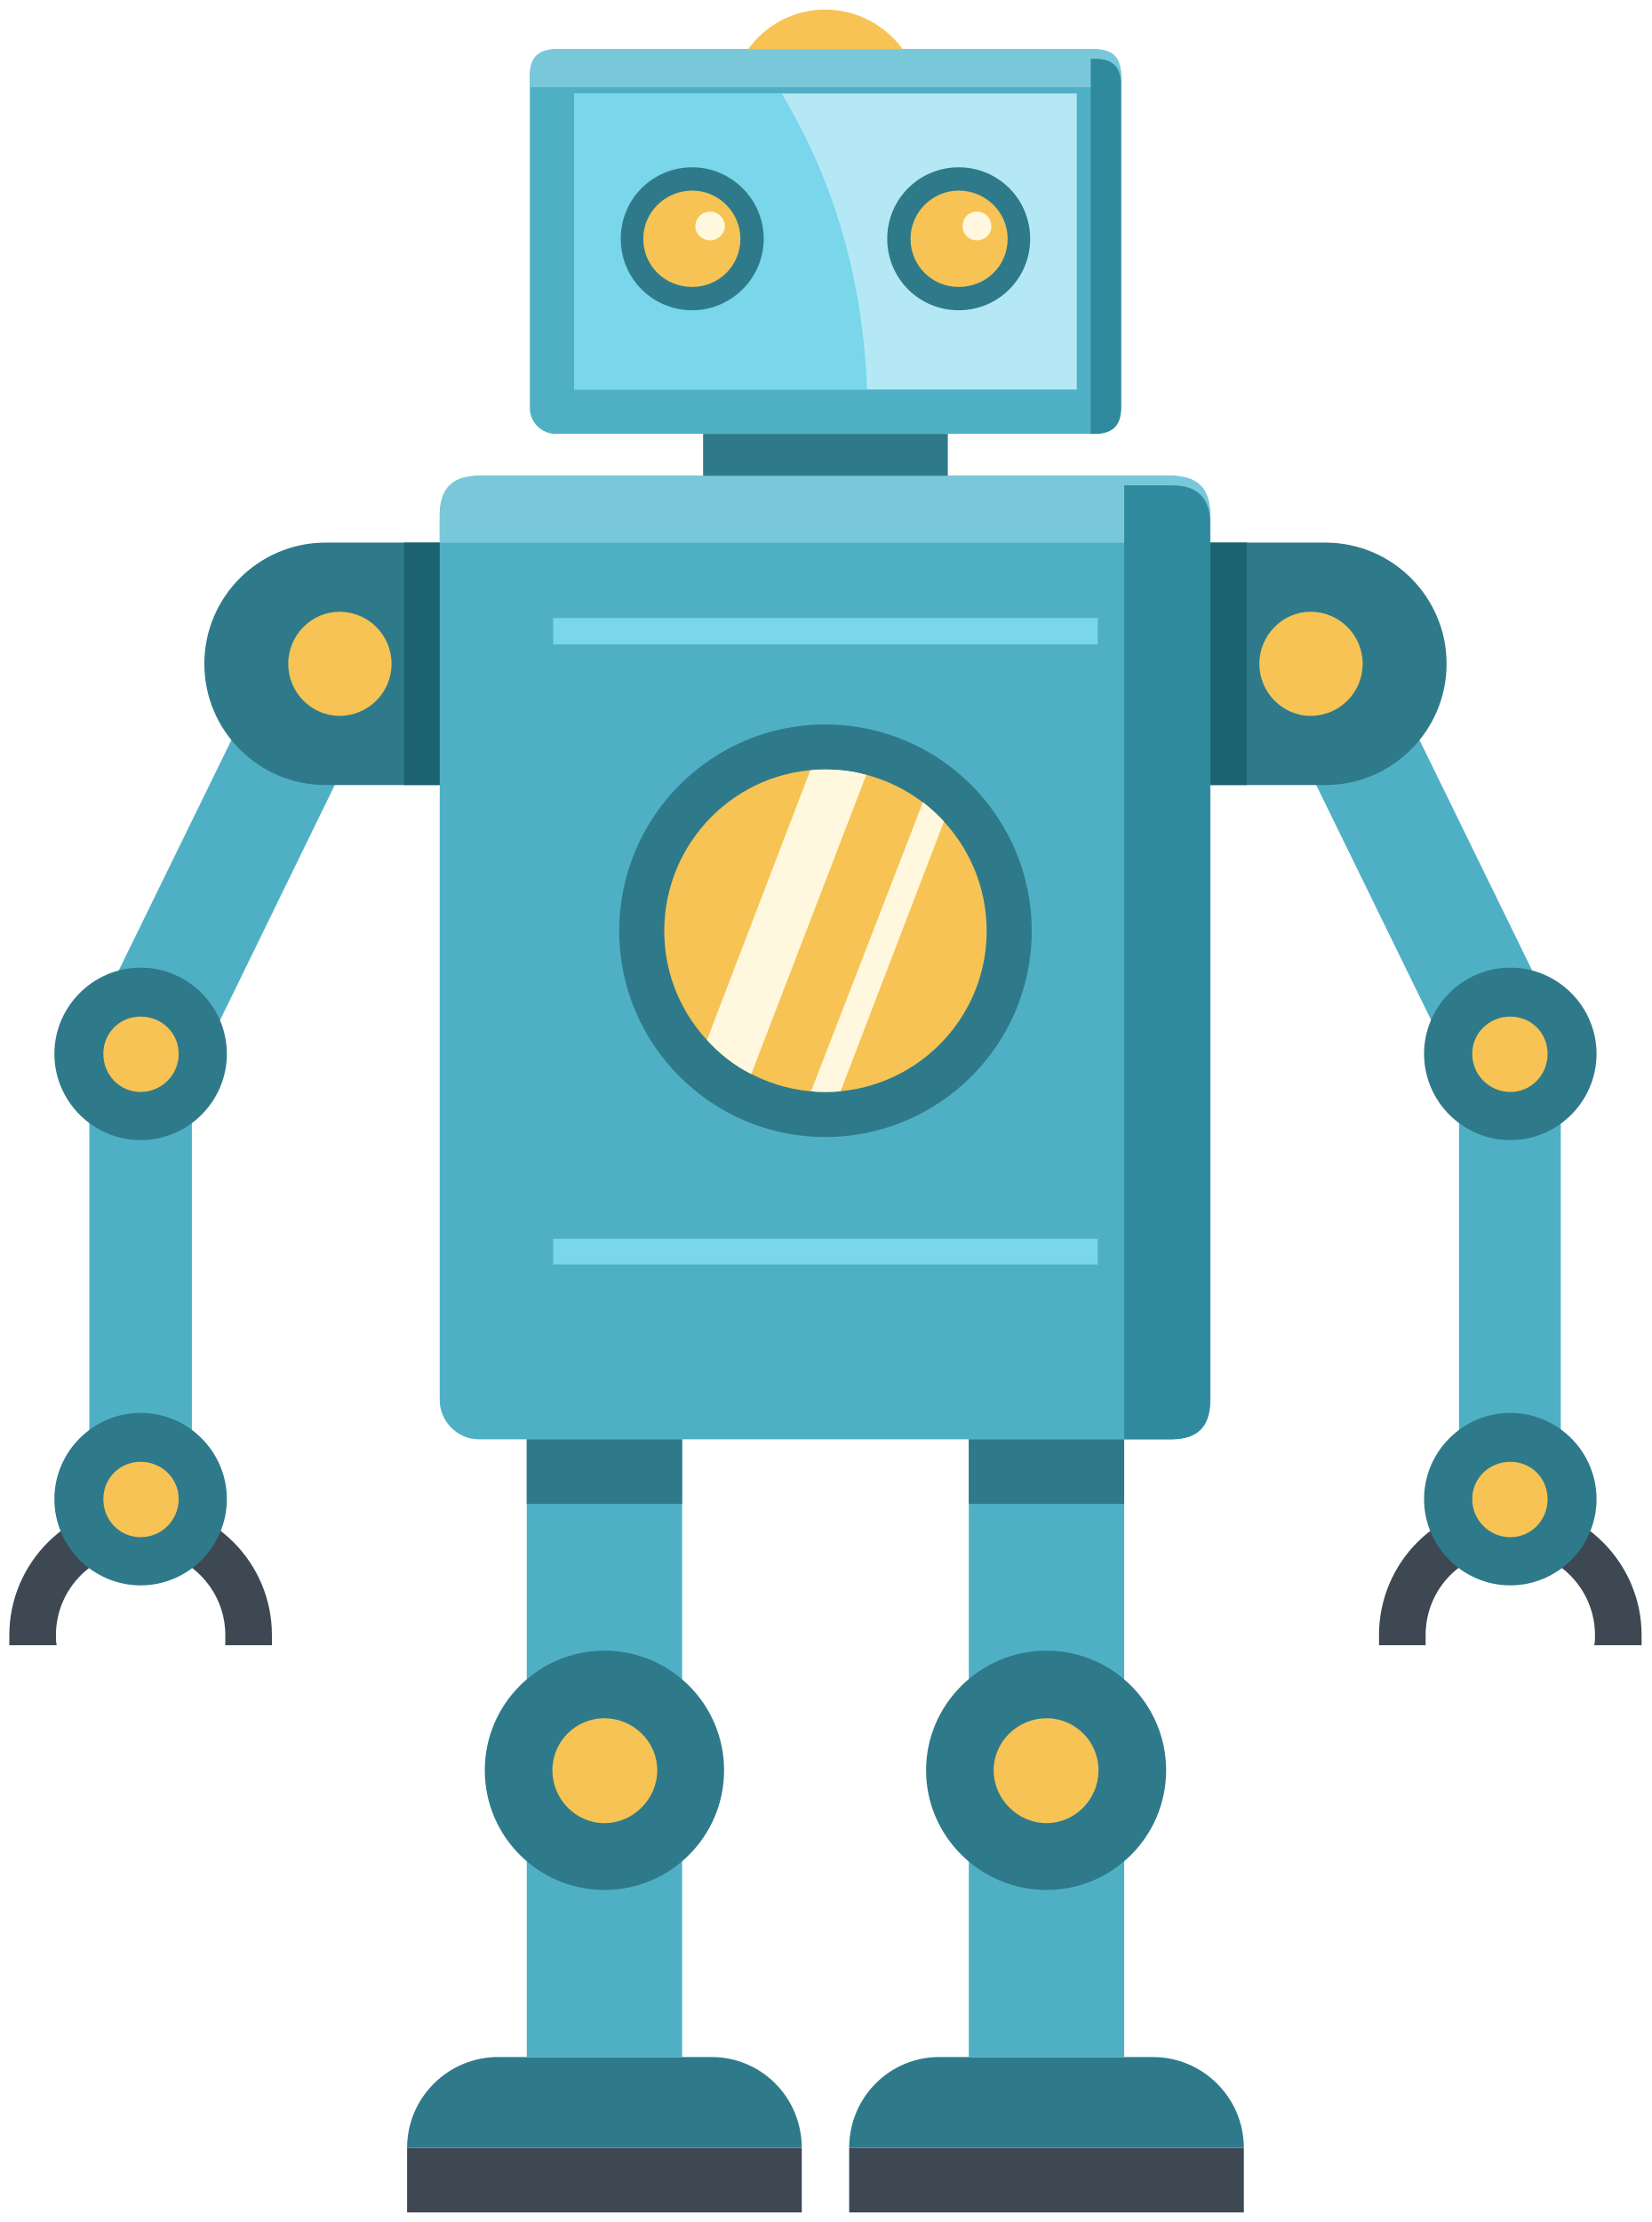
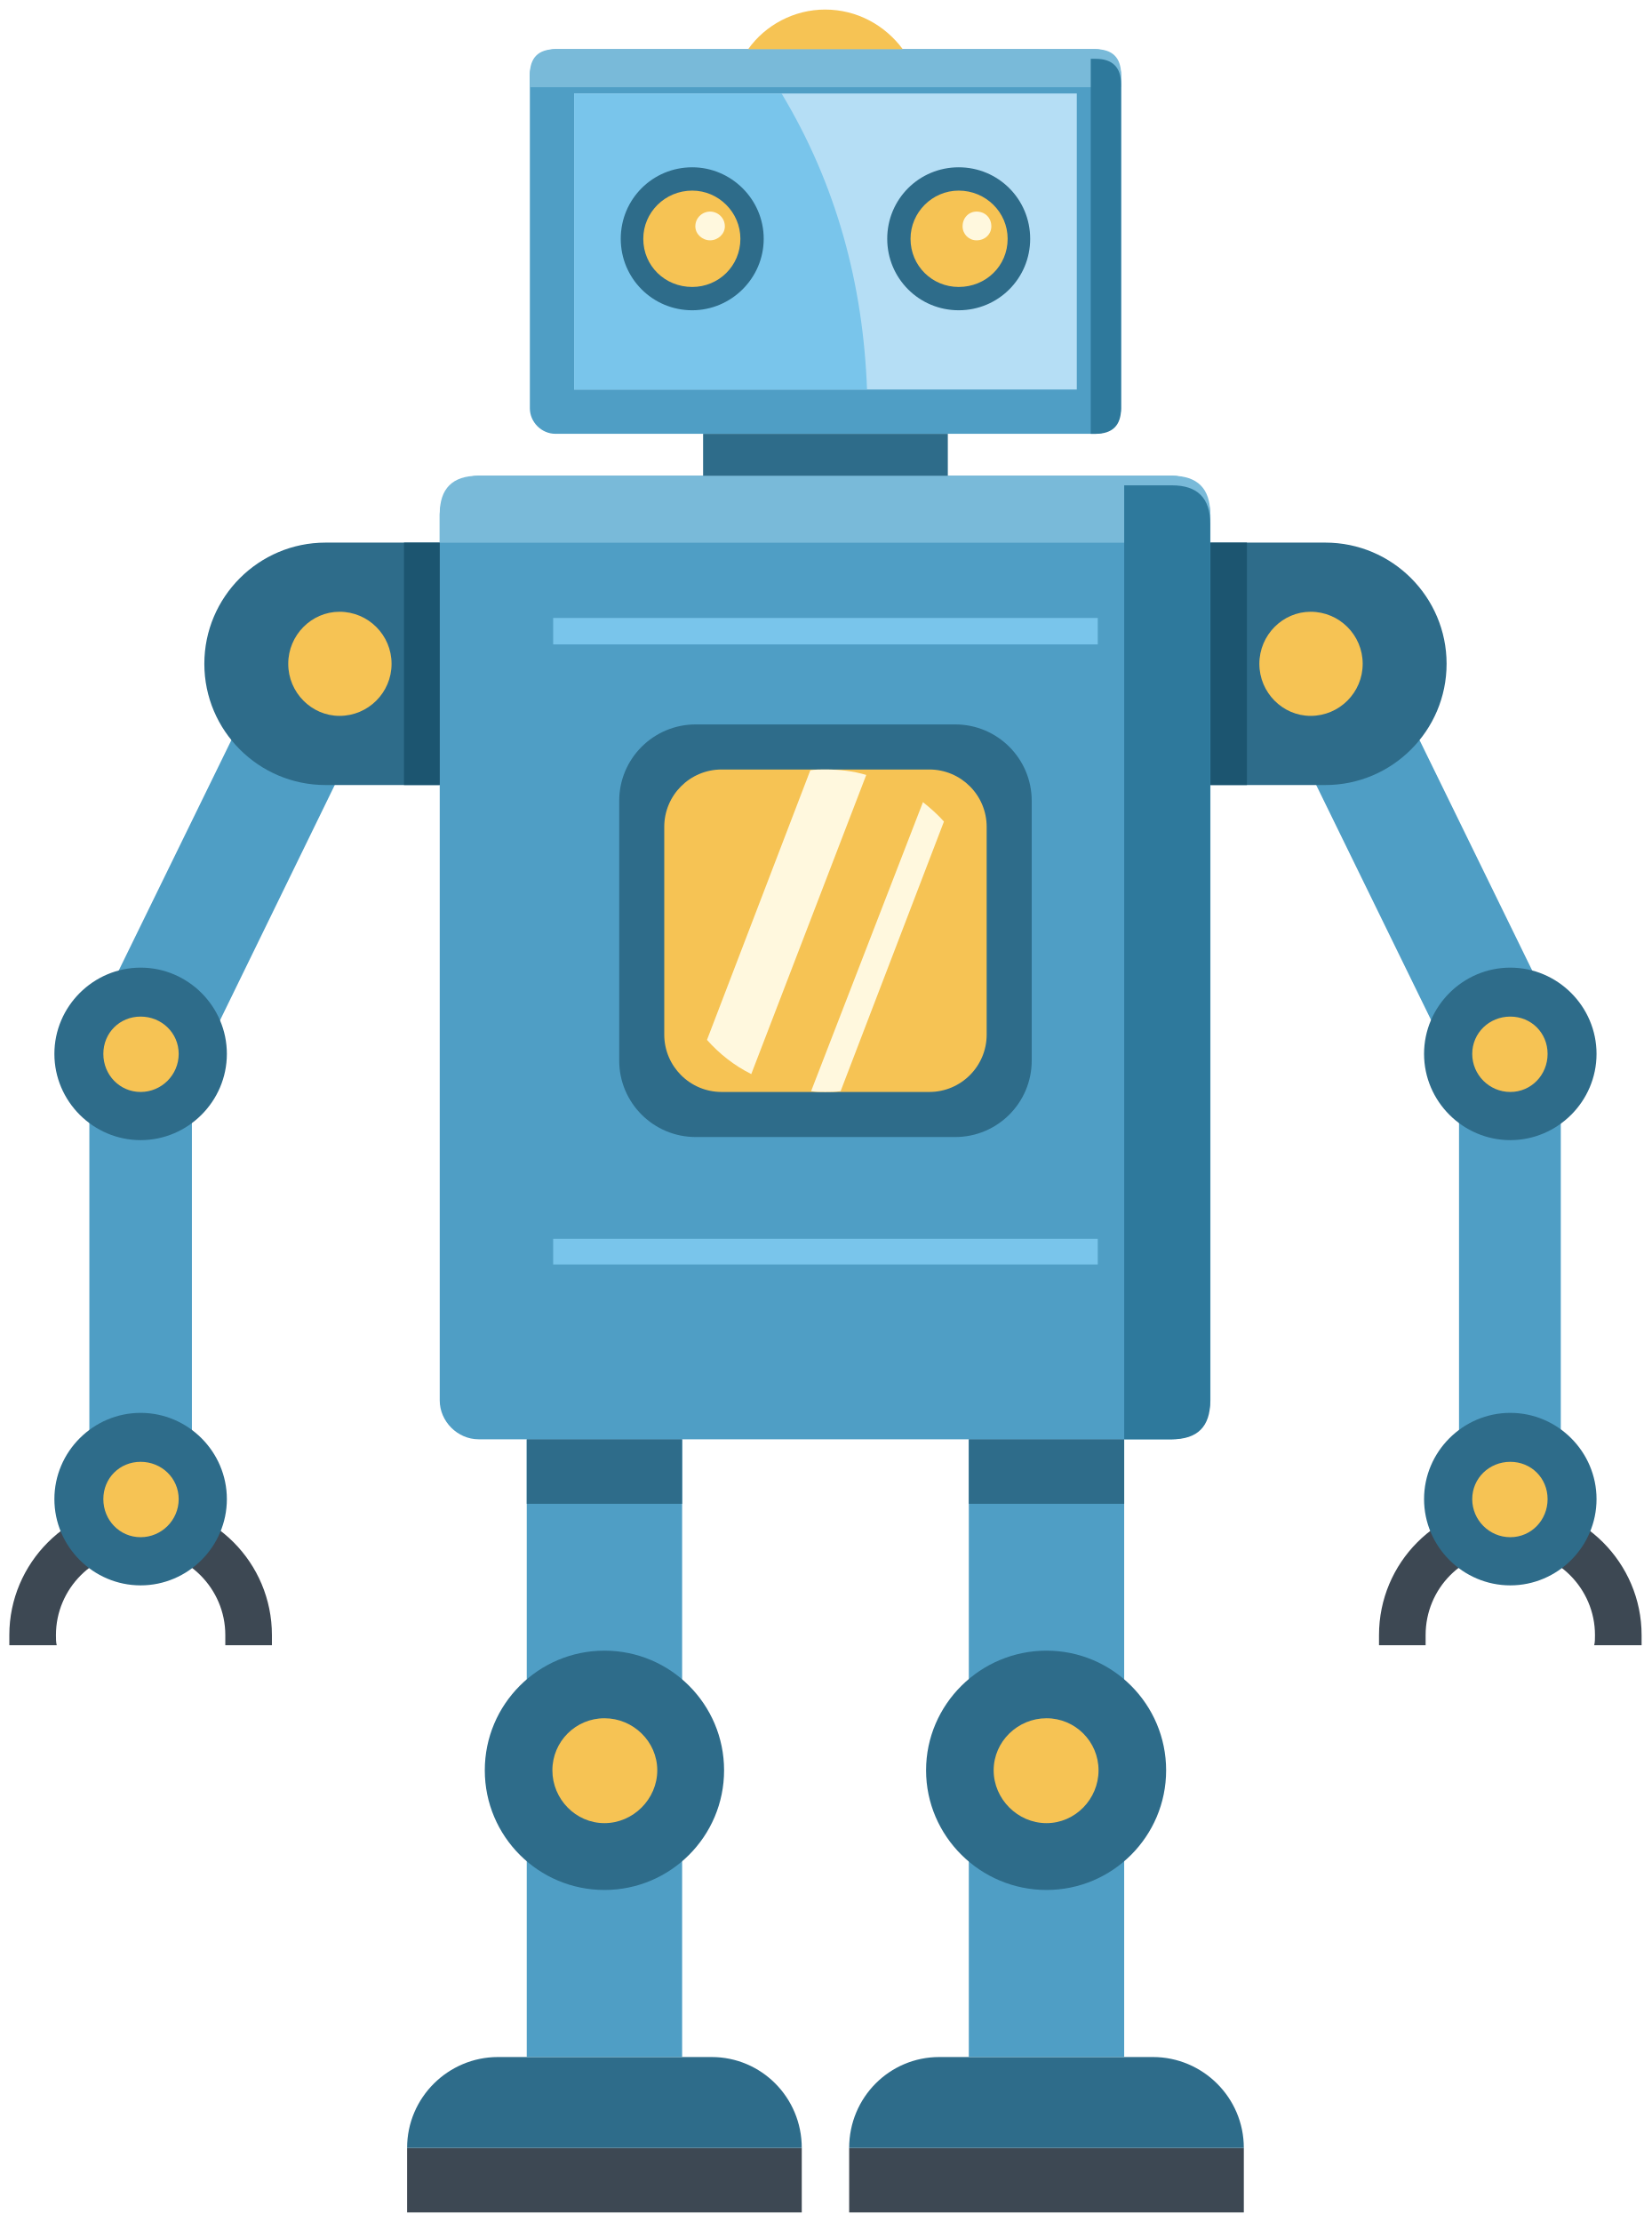
<svg xmlns="http://www.w3.org/2000/svg" width="345.5" height="464.8" viewBox="83.3 23.6 345.5 464.8" class="r02" data-idle="sway tilt dial blink sway tilt" data-work="dial dial reach reach sway tilt">
  <style>.r02[data-act=dial] .dial{animation:r02-spin 1.8s ease-in-out}
.r02[data-act=dial] .head{animation:r02-nod 1.8s ease-in-out}
.r02[data-act=dial] .eyes{animation:r02-down 1.8s ease-in-out}
.r02[data-act=dial] .armL{animation:r02-in-l 1.8s ease-in-out}
.r02[data-act=dial] .armR{animation:r02-in-r 1.8s ease-in-out}
.r02[data-act=sway] .torso{animation:r02-rock 1.8s ease-in-out}
.r02[data-act=sway] .armL,.r02[data-act=sway] .armR{animation:r02-counter 1.8s ease-in-out}
.r02[data-act=tilt] .head{animation:r02-tilt 1.6s ease-in-out}
.r02[data-act=tilt] .eyes{animation:r02-glance 1.6s ease-in-out}
.r02[data-act=tilt] .torso{animation:r02-lean 1.6s ease-in-out}
.r02[data-act=reach] .armR{animation:r02-reach 1.6s ease-in-out}
.r02[data-act=reach] .foreR{animation:r02-bend 1.6s ease-in-out}
.r02[data-act=reach] .pinL{animation:r02-pin-l 1.6s ease-in-out}
.r02[data-act=reach] .pinR{animation:r02-pin-r 1.6s ease-in-out}
.r02[data-act=blink] .eyes{animation:r02-blink .35s ease-in-out}
@keyframes r02-spin{0%,20%{transform:rotate(0)}80%,100%{transform:rotate(360deg)}}
@keyframes r02-nod{0%,100%{transform:none}20%,72%{transform:translateY(4px)}}
@keyframes r02-down{0%,100%{transform:none}15%,75%{transform:translateY(4px)}}
@keyframes r02-in-l{0%,100%{transform:none}25%,68%{transform:rotate(-10deg)}86%{transform:rotate(2deg)}}
@keyframes r02-in-r{0%,100%{transform:none}25%,68%{transform:rotate(10deg)}86%{transform:rotate(-2deg)}}
@keyframes r02-rock{0%,100%{transform:none}25%{transform:rotate(2deg)}55%{transform:rotate(-1.3deg)}80%{transform:rotate(.5deg)}}
@keyframes r02-counter{0%,100%{transform:none}30%{transform:rotate(-3.5deg)}60%{transform:rotate(2.5deg)}84%{transform:rotate(-.8deg)}}
@keyframes r02-tilt{0%{transform:translate(0px) rotate(0deg) translate(0px)}25%{transform:translate(0px) rotate(7.5deg) translate(0px)}55%{transform:translate(0px) rotate(6.5deg) translate(0px)}75%{transform:translate(0px) rotate(0deg) translate(0px)}76%{transform:translate(51.2px) rotate(0deg) translate(-51.2px)}88%{transform:translate(51.2px) rotate(-1.5deg) translate(-51.2px)}100%{transform:translate(51.2px) rotate(0deg) translate(-51.2px)}}
@keyframes r02-lean{0%,100%{transform:none}25%,55%{transform:rotate(1deg)}78%{transform:rotate(0)}88%{transform:rotate(-.3deg)}}
@keyframes r02-glance{0%,100%{transform:none}20%,70%{transform:translateX(4px)}}
@keyframes r02-reach{0%,100%{transform:none}30%,60%{transform:rotate(8deg)}84%{transform:rotate(-1.5deg)}}
@keyframes r02-bend{0%,100%{transform:none}35%,60%{transform:rotate(14deg)}}
@keyframes r02-pin-l{0%,25%,72%,100%{transform:none}42%,58%{transform:rotate(-20deg)}}
@keyframes r02-pin-r{0%,25%,72%,100%{transform:none}42%,58%{transform:rotate(20deg)}}
@keyframes r02-blink{0%,100%{transform:none}50%{transform:scaleY(.1)}}</style>
  <g clip-rule="evenodd" fill-rule="evenodd">
    <g class="torso" style="transform-origin:256px 331.4px">
      <g class="armL" style="transform-origin:154.332px 162.458px">
        <path d="m112.721 338.163c15.279 0 27.469 12.353 27.469 27.469v2.113h-9.752c0-.65 0-1.3 0-2.113 0-9.752-7.965-17.717-17.717-17.717-9.753 0-17.717 7.965-17.717 17.717 0 .813 0 1.463.162 2.113h-9.915c0-.65 0-1.3 0-2.113.001-15.115 12.354-27.469 27.47-27.469z" fill="#3d4853" />
-         <path d="m101.994 244.866h12.19l-12.028-6.014 32.345-66.154 21.131 10.403-32.183 65.991v88.096h-21.455z" fill="#4fb0c5" />
+         <path d="m101.994 244.866h12.19l-12.028-6.014 32.345-66.154 21.131 10.403-32.183 65.991v88.096h-21.455z" fill="#4f9ec5" />
      </g>
-       <path d="m183.426 123.124h145.148c4.389 0 7.965 3.738 7.965 8.127v185.295c0 4.389-3.576 8.127-7.965 8.127h-145.148c-4.389 0-8.127-3.738-8.127-8.127v-185.296c0-4.388 3.738-8.126 8.127-8.126z" fill="#4fb0c5" />
-       <path d="M183.3 123.124h145.2q8 0 8 8v6H175.3v-6q0-8 8-8Z" fill="#79c8d9" />
-       <path d="M318.5 125.124h10q8 0 8 8v183.55q0 8-8 8h-10Z" fill="#2e8a9c" />
-       <path d="m255.919 175.136c23.893 0 43.235 19.342 43.235 43.235 0 23.731-19.342 43.073-43.235 43.073-23.731 0-43.073-19.342-43.073-43.073-.001-23.893 19.342-43.235 43.073-43.235z" fill="#2e7a8a" />
-       <path d="m255.919 184.564c18.692 0 33.808 15.116 33.808 33.808 0 18.53-15.116 33.646-33.808 33.646-18.53 0-33.646-15.116-33.646-33.646 0-18.692 15.116-33.808 33.646-33.808z" fill="#f6c354" />
+       <path d="m183.426 123.124h145.148c4.389 0 7.965 3.738 7.965 8.127v185.295c0 4.389-3.576 8.127-7.965 8.127h-145.148c-4.389 0-8.127-3.738-8.127-8.127v-185.296c0-4.388 3.738-8.126 8.127-8.126z" fill="#4f9ec5" />
+       <path d="M183.3 123.124h145.2q8 0 8 8v6H175.3v-6q0-8 8-8Z" fill="#79bad9" />
+       <path d="M318.5 125.124h10q8 0 8 8v183.55q0 8-8 8h-10Z" fill="#2e799c" />
+       <path d="M228.846 175.136h54.308a16 16 0 0 1 16 16v54.308a16 16 0 0 1 -16 16h-54.308a16 16 0 0 1 -16 -16v-54.308a16 16 0 0 1 16 -16z" fill="#2e6c8a" />
+       <path d="M234.273 184.564h43.454a12 12 0 0 1 12 12v43.454a12 12 0 0 1 -12 12h-43.454a12 12 0 0 1 -12 -12v-43.454a12 12 0 0 1 12 -12z" fill="#f6c354" />
      <g class="dial" style="transform-origin:256px 218.3px">
        <path d="m255.919 184.564c3.088 0 5.851.325 8.615 1.137l-24.056 62.578c-3.576-1.788-6.664-4.226-9.264-7.152l21.618-56.401c.974-.162 2.111-.162 3.087-.162zm20.48 6.826c1.626 1.301 3.088 2.601 4.389 4.064l-21.618 56.401c-1.138.163-2.113.163-3.251.163-.975 0-1.95 0-2.926-.163z" fill="#fff8de" />
      </g>
-       <path d="m175.299 137.102h-23.893c-13.978 0-25.356 11.378-25.356 25.356 0 13.978 11.378 25.356 25.356 25.356h23.893z" fill="#2e7a8a" />
-       <path d="m167.822 137.102h7.477v50.713h-7.477z" fill="#1c6270" />
+       <path d="m175.299 137.102h-23.893c-13.978 0-25.356 11.378-25.356 25.356 0 13.978 11.378 25.356 25.356 25.356h23.893z" fill="#2e6c8a" />
+       <path d="m167.822 137.102h7.477v50.713h-7.477z" fill="#1c5570" />
      <path d="m154.332 151.568c6.014 0 10.89 4.876 10.89 10.89s-4.876 10.89-10.89 10.89c-5.852 0-10.728-4.876-10.728-10.89s4.876-10.89 10.728-10.89z" fill="#f6c354" />
      <g class="armL" style="transform-origin:154.332px 162.458px">
-         <path d="m112.721 226.011c9.915 0 18.042 8.127 18.042 18.042s-8.127 18.042-18.042 18.042-18.042-8.127-18.042-18.042 8.127-18.042 18.042-18.042z" fill="#2e7a8a" />
+         <path d="m112.721 226.011c9.915 0 18.042 8.127 18.042 18.042s-8.127 18.042-18.042 18.042-18.042-8.127-18.042-18.042 8.127-18.042 18.042-18.042z" fill="#2e6c8a" />
        <path d="m112.721 236.251c4.389 0 7.964 3.413 7.964 7.802s-3.576 7.965-7.964 7.965-7.802-3.576-7.802-7.965 3.414-7.802 7.802-7.802z" fill="#f6c354" />
-         <path d="m112.721 319.146c9.915 0 18.042 8.127 18.042 18.042s-8.127 18.042-18.042 18.042-18.042-8.127-18.042-18.042 8.127-18.042 18.042-18.042z" fill="#2e7a8a" />
+         <path d="m112.721 319.146c9.915 0 18.042 8.127 18.042 18.042s-8.127 18.042-18.042 18.042-18.042-8.127-18.042-18.042 8.127-18.042 18.042-18.042z" fill="#2e6c8a" />
        <path d="m112.721 329.386c4.389 0 7.964 3.414 7.964 7.802 0 4.389-3.576 7.964-7.964 7.964s-7.802-3.576-7.802-7.964 3.414-7.802 7.802-7.802z" fill="#f6c354" />
      </g>
      <g class="armR" style="transform-origin:357.506px 162.458px">
        <g class="foreR" style="transform-origin:399.279px 244.053px">
          <g class="pinL" style="transform-origin:399.279px 337.188px">
            <path d="M399.279 338.163c-15.279 0-27.469 12.353-27.469 27.469v2.113h9.752c0-.65 0-1.3 0-2.113 0-9.752 7.802-17.717 17.717-17.717z" fill="#3d4853" />
          </g>
          <g class="pinR" style="transform-origin:399.279px 337.188px">
            <path d="M399.279 338.163V347.915c9.753 0 17.717 7.965 17.717 17.717 0 .813 0 1.463-.162 2.113h9.915c0-.65 0-1.3 0-2.113-.001-15.115-12.354-27.469-27.47-27.469z" fill="#3d4853" />
          </g>
-           <path d="m388.551 244.866h21.293v92.323h-21.293z" fill="#4fb0c5" />
+           <path d="m388.551 244.866h21.293v92.323h-21.293z" fill="#4f9ec5" />
        </g>
-         <path d="m377.499 172.698-21.131 10.403 32.345 66.153 21.131-10.402z" fill="#4fb0c5" />
+         <path d="m377.499 172.698-21.131 10.403 32.345 66.153 21.131-10.402z" fill="#4f9ec5" />
      </g>
-       <path d="m336.539 137.102h24.056c13.978 0 25.356 11.378 25.356 25.356 0 13.978-11.378 25.356-25.356 25.356h-24.056z" fill="#2e7a8a" />
-       <path d="m336.539 137.102h7.639v50.713h-7.639z" fill="#1c6270" />
+       <path d="m336.539 137.102h24.056c13.978 0 25.356 11.378 25.356 25.356 0 13.978-11.378 25.356-25.356 25.356h-24.056z" fill="#2e6c8a" />
+       <path d="m336.539 137.102h7.639v50.713h-7.639z" fill="#1c5570" />
      <path d="m357.506 151.568c-5.851 0-10.728 4.876-10.728 10.89s4.876 10.89 10.728 10.89c6.014 0 10.89-4.876 10.89-10.89s-4.876-10.89-10.89-10.89z" fill="#f6c354" />
      <g class="armR" style="transform-origin:357.506px 162.458px">
-         <path d="m399.279 226.011c-9.915 0-18.042 8.127-18.042 18.042s8.127 18.042 18.042 18.042 18.042-8.127 18.042-18.042-8.127-18.042-18.042-18.042z" fill="#2e7a8a" />
+         <path d="m399.279 226.011c-9.915 0-18.042 8.127-18.042 18.042s8.127 18.042 18.042 18.042 18.042-8.127 18.042-18.042-8.127-18.042-18.042-18.042z" fill="#2e6c8a" />
        <path d="m399.279 236.251c-4.389 0-7.964 3.413-7.964 7.802s3.576 7.965 7.964 7.965c4.389 0 7.802-3.576 7.802-7.965s-3.414-7.802-7.802-7.802z" fill="#f6c354" />
        <g class="foreR" style="transform-origin:399.279px 244.053px">
-           <path d="m399.279 319.146c-9.915 0-18.042 8.127-18.042 18.042s8.127 18.042 18.042 18.042 18.042-8.127 18.042-18.042-8.127-18.042-18.042-18.042z" fill="#2e7a8a" />
+           <path d="m399.279 319.146c-9.915 0-18.042 8.127-18.042 18.042s8.127 18.042 18.042 18.042 18.042-8.127 18.042-18.042-8.127-18.042-18.042-18.042z" fill="#2e6c8a" />
          <path d="m399.279 329.386c-4.389 0-7.964 3.414-7.964 7.802 0 4.389 3.576 7.964 7.964 7.964 4.389 0 7.802-3.576 7.802-7.964s-3.414-7.802-7.802-7.802z" fill="#f6c354" />
        </g>
      </g>
-       <path d="m230.4 114.346h51.2v8.777h-51.2z" fill="#2e7a8a" />
+       <path d="m230.4 114.346h51.2v8.777h-51.2z" fill="#2e6c8a" />
      <g class="head" style="transform-origin:230.4px 114.346px">
-         <path d="m199.517 33.889h112.965c2.925 0 5.364 2.438 5.364 5.363v69.73c0 2.925-2.438 5.364-5.364 5.364h-112.965c-2.925 0-5.364-2.438-5.364-5.364v-69.73c.001-2.924 2.439-5.363 5.364-5.363z" fill="#4fb0c5" />
-         <path d="M199.5 33.889h113q5.35 0 5.35 5.35v2.6H194.15v-2.6q0-5.35 5.35-5.35Z" fill="#79c8d9" />
-         <path d="M311.5 35.9h1q5.35 0 5.35 5.35v67.75q0 5.35-5.35 5.35h-1Z" fill="#2e8a9c" />
-         <path d="m203.419 43.154h105.163v61.928h-105.163z" fill="#b5e8f5" />
-         <path d="m203.419 43.154v61.928h61.277c-.813-21.943-6.339-42.748-17.879-61.928z" fill="#79d6eb" />
-         <path d="m228.125 58.595c8.127 0 14.954 6.664 14.954 14.954 0 8.289-6.827 14.953-14.954 14.953-8.289 0-14.954-6.664-14.954-14.953s6.664-14.954 14.954-14.954zm55.75 0c8.289 0 14.954 6.664 14.954 14.954 0 8.289-6.664 14.953-14.954 14.953-8.289 0-14.953-6.664-14.953-14.953s6.664-14.954 14.953-14.954z" fill="#2e7a8a" />
+         <path d="m199.517 33.889h112.965c2.925 0 5.364 2.438 5.364 5.363v69.73c0 2.925-2.438 5.364-5.364 5.364h-112.965c-2.925 0-5.364-2.438-5.364-5.364v-69.73c.001-2.924 2.439-5.363 5.364-5.363z" fill="#4f9ec5" />
+         <path d="M199.5 33.889h113q5.35 0 5.35 5.35v2.6H194.15v-2.6q0-5.35 5.35-5.35Z" fill="#79bad9" />
+         <path d="M311.5 35.9h1q5.35 0 5.35 5.35v67.75q0 5.35-5.35 5.35h-1Z" fill="#2e799c" />
+         <path d="m203.419 43.154h105.163v61.928h-105.163z" fill="#b5def5" />
+         <path d="m203.419 43.154v61.928h61.277c-.813-21.943-6.339-42.748-17.879-61.928z" fill="#79c5eb" />
+         <path d="m228.125 58.595c8.127 0 14.954 6.664 14.954 14.954 0 8.289-6.827 14.953-14.954 14.953-8.289 0-14.954-6.664-14.954-14.953s6.664-14.954 14.954-14.954zm55.75 0c8.289 0 14.954 6.664 14.954 14.954 0 8.289-6.664 14.953-14.954 14.953-8.289 0-14.953-6.664-14.953-14.953s6.664-14.954 14.953-14.954z" fill="#2e6c8a" />
        <g class="eyes" style="transform-origin:256px 73.549px">
          <path d="m228.125 63.472c5.526 0 10.077 4.551 10.077 10.077 0 5.689-4.551 10.077-10.077 10.077-5.689 0-10.24-4.389-10.24-10.077 0-5.526 4.551-10.077 10.24-10.077zm55.75 0c5.689 0 10.24 4.551 10.24 10.077 0 5.689-4.551 10.077-10.24 10.077-5.526 0-10.077-4.389-10.077-10.077 0-5.526 4.551-10.077 10.077-10.077z" fill="#f6c354" />
          <path d="m231.863 67.86c-1.626 0-3.088 1.3-3.088 3.088 0 1.625 1.463 2.925 3.088 2.925s3.088-1.3 3.088-2.925c0-1.787-1.463-3.088-3.088-3.088zm55.751 0c-1.625 0-2.925 1.3-2.925 3.088 0 1.625 1.3 2.925 2.925 2.925 1.788 0 3.088-1.3 3.088-2.925 0-1.787-1.3-3.088-3.088-3.088z" fill="#fff8de" />
        </g>
        <path d="m255.919 25.6c6.664 0 12.516 3.251 16.254 8.289h-32.346c3.576-5.038 9.59-8.289 16.092-8.289z" fill="#f6c354" />
      </g>
    </g>
    <path d="m168.472 472.909h82.57v13.491h-82.57z" fill="#3d4853" />
-     <path d="m168.472 472.909h82.57c0-10.565-8.452-19.017-18.855-19.017h-44.698c-10.402 0-19.017 8.452-19.017 19.017z" fill="#2e7a8a" />
-     <path d="m193.504 324.673h32.508v129.219h-32.508z" fill="#4fb0c5" />
-     <path d="m209.758 368.884c13.816 0 25.031 11.215 25.031 25.031s-11.215 25.031-25.031 25.031-25.031-11.215-25.031-25.031c-.001-13.816 11.215-25.031 25.031-25.031z" fill="#2e7a8a" />
+     <path d="m168.472 472.909h82.57c0-10.565-8.452-19.017-18.855-19.017h-44.698c-10.402 0-19.017 8.452-19.017 19.017z" fill="#2e6c8a" />
+     <path d="m193.504 324.673h32.508v129.219h-32.508z" fill="#4f9ec5" />
+     <path d="m209.758 368.884c13.816 0 25.031 11.215 25.031 25.031s-11.215 25.031-25.031 25.031-25.031-11.215-25.031-25.031c-.001-13.816 11.215-25.031 25.031-25.031z" fill="#2e6c8a" />
    <path d="m209.758 383.025c6.014 0 11.052 4.876 11.052 10.89s-5.039 11.052-11.052 11.052c-6.014 0-10.89-5.039-10.89-11.052-.001-6.014 4.875-10.89 10.89-10.89z" fill="#f6c354" />
    <path d="m260.958 472.909h82.57v13.491h-82.57z" fill="#3d4853" />
-     <path d="m260.958 472.909h82.57c0-10.565-8.615-19.017-19.017-19.017h-44.698c-10.404 0-18.855 8.452-18.855 19.017z" fill="#2e7a8a" />
-     <path d="m285.989 324.673h32.508v129.219h-32.508z" fill="#4fb0c5" />
-     <path d="m302.242 368.884c13.816 0 25.031 11.215 25.031 25.031s-11.215 25.031-25.031 25.031-25.194-11.215-25.194-25.031c.001-13.816 11.378-25.031 25.194-25.031z" fill="#2e7a8a" />
+     <path d="m260.958 472.909h82.57c0-10.565-8.615-19.017-19.017-19.017h-44.698c-10.404 0-18.855 8.452-18.855 19.017z" fill="#2e6c8a" />
+     <path d="m285.989 324.673h32.508v129.219h-32.508z" fill="#4f9ec5" />
+     <path d="m302.242 368.884c13.816 0 25.031 11.215 25.031 25.031s-11.215 25.031-25.031 25.031-25.194-11.215-25.194-25.031c.001-13.816 11.378-25.031 25.194-25.031z" fill="#2e6c8a" />
    <path d="m302.242 383.025c6.014 0 10.89 4.876 10.89 10.89s-4.876 11.052-10.89 11.052-11.052-5.039-11.052-11.052c0-6.014 5.039-10.89 11.052-10.89z" fill="#f6c354" />
    <g class="torso" style="transform-origin:256px 331.4px">
-       <path d="m193.504 324.673h32.508v13.491h-32.508z" fill="#2e7a8a" />
-       <path d="m285.989 324.673h32.508v13.491h-32.508z" fill="#2e7a8a" />
-       <path d="m199.03 152.868h113.94v5.526h-113.94zm0 129.869h113.94v5.364h-113.94z" fill="#79d6eb" />
+       <path d="m193.504 324.673h32.508v13.491h-32.508z" fill="#2e6c8a" />
+       <path d="m285.989 324.673h32.508v13.491h-32.508z" fill="#2e6c8a" />
+       <path d="m199.03 152.868h113.94v5.526h-113.94zm0 129.869h113.94v5.364h-113.94z" fill="#79c5eb" />
    </g>
  </g>
</svg>
